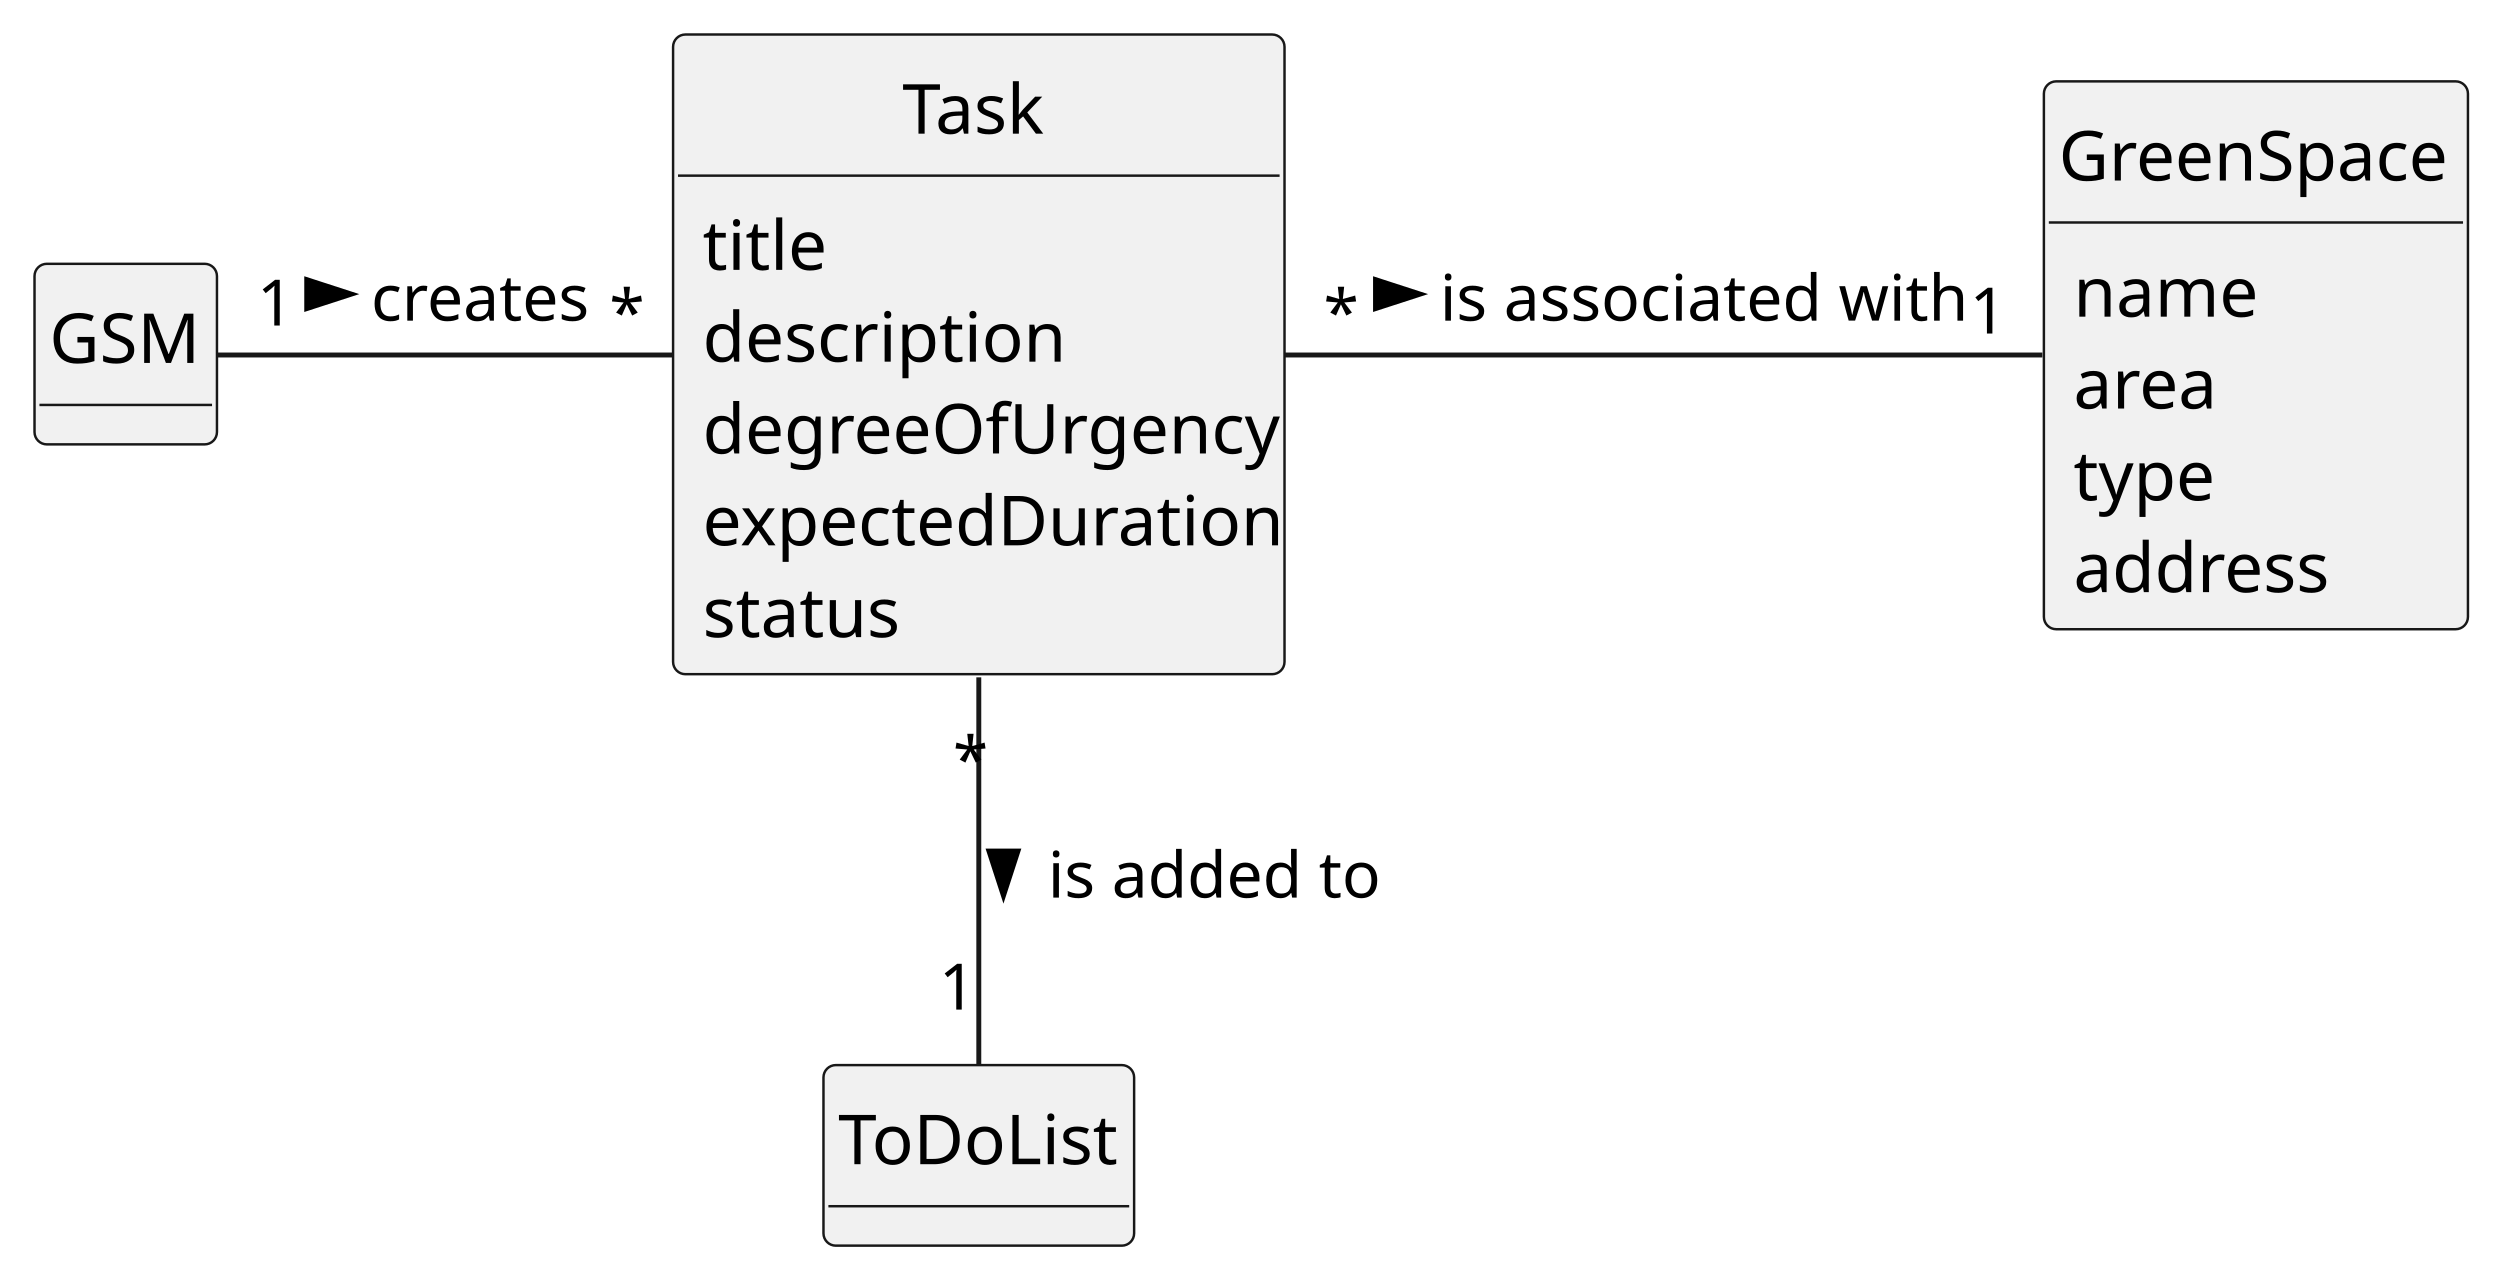
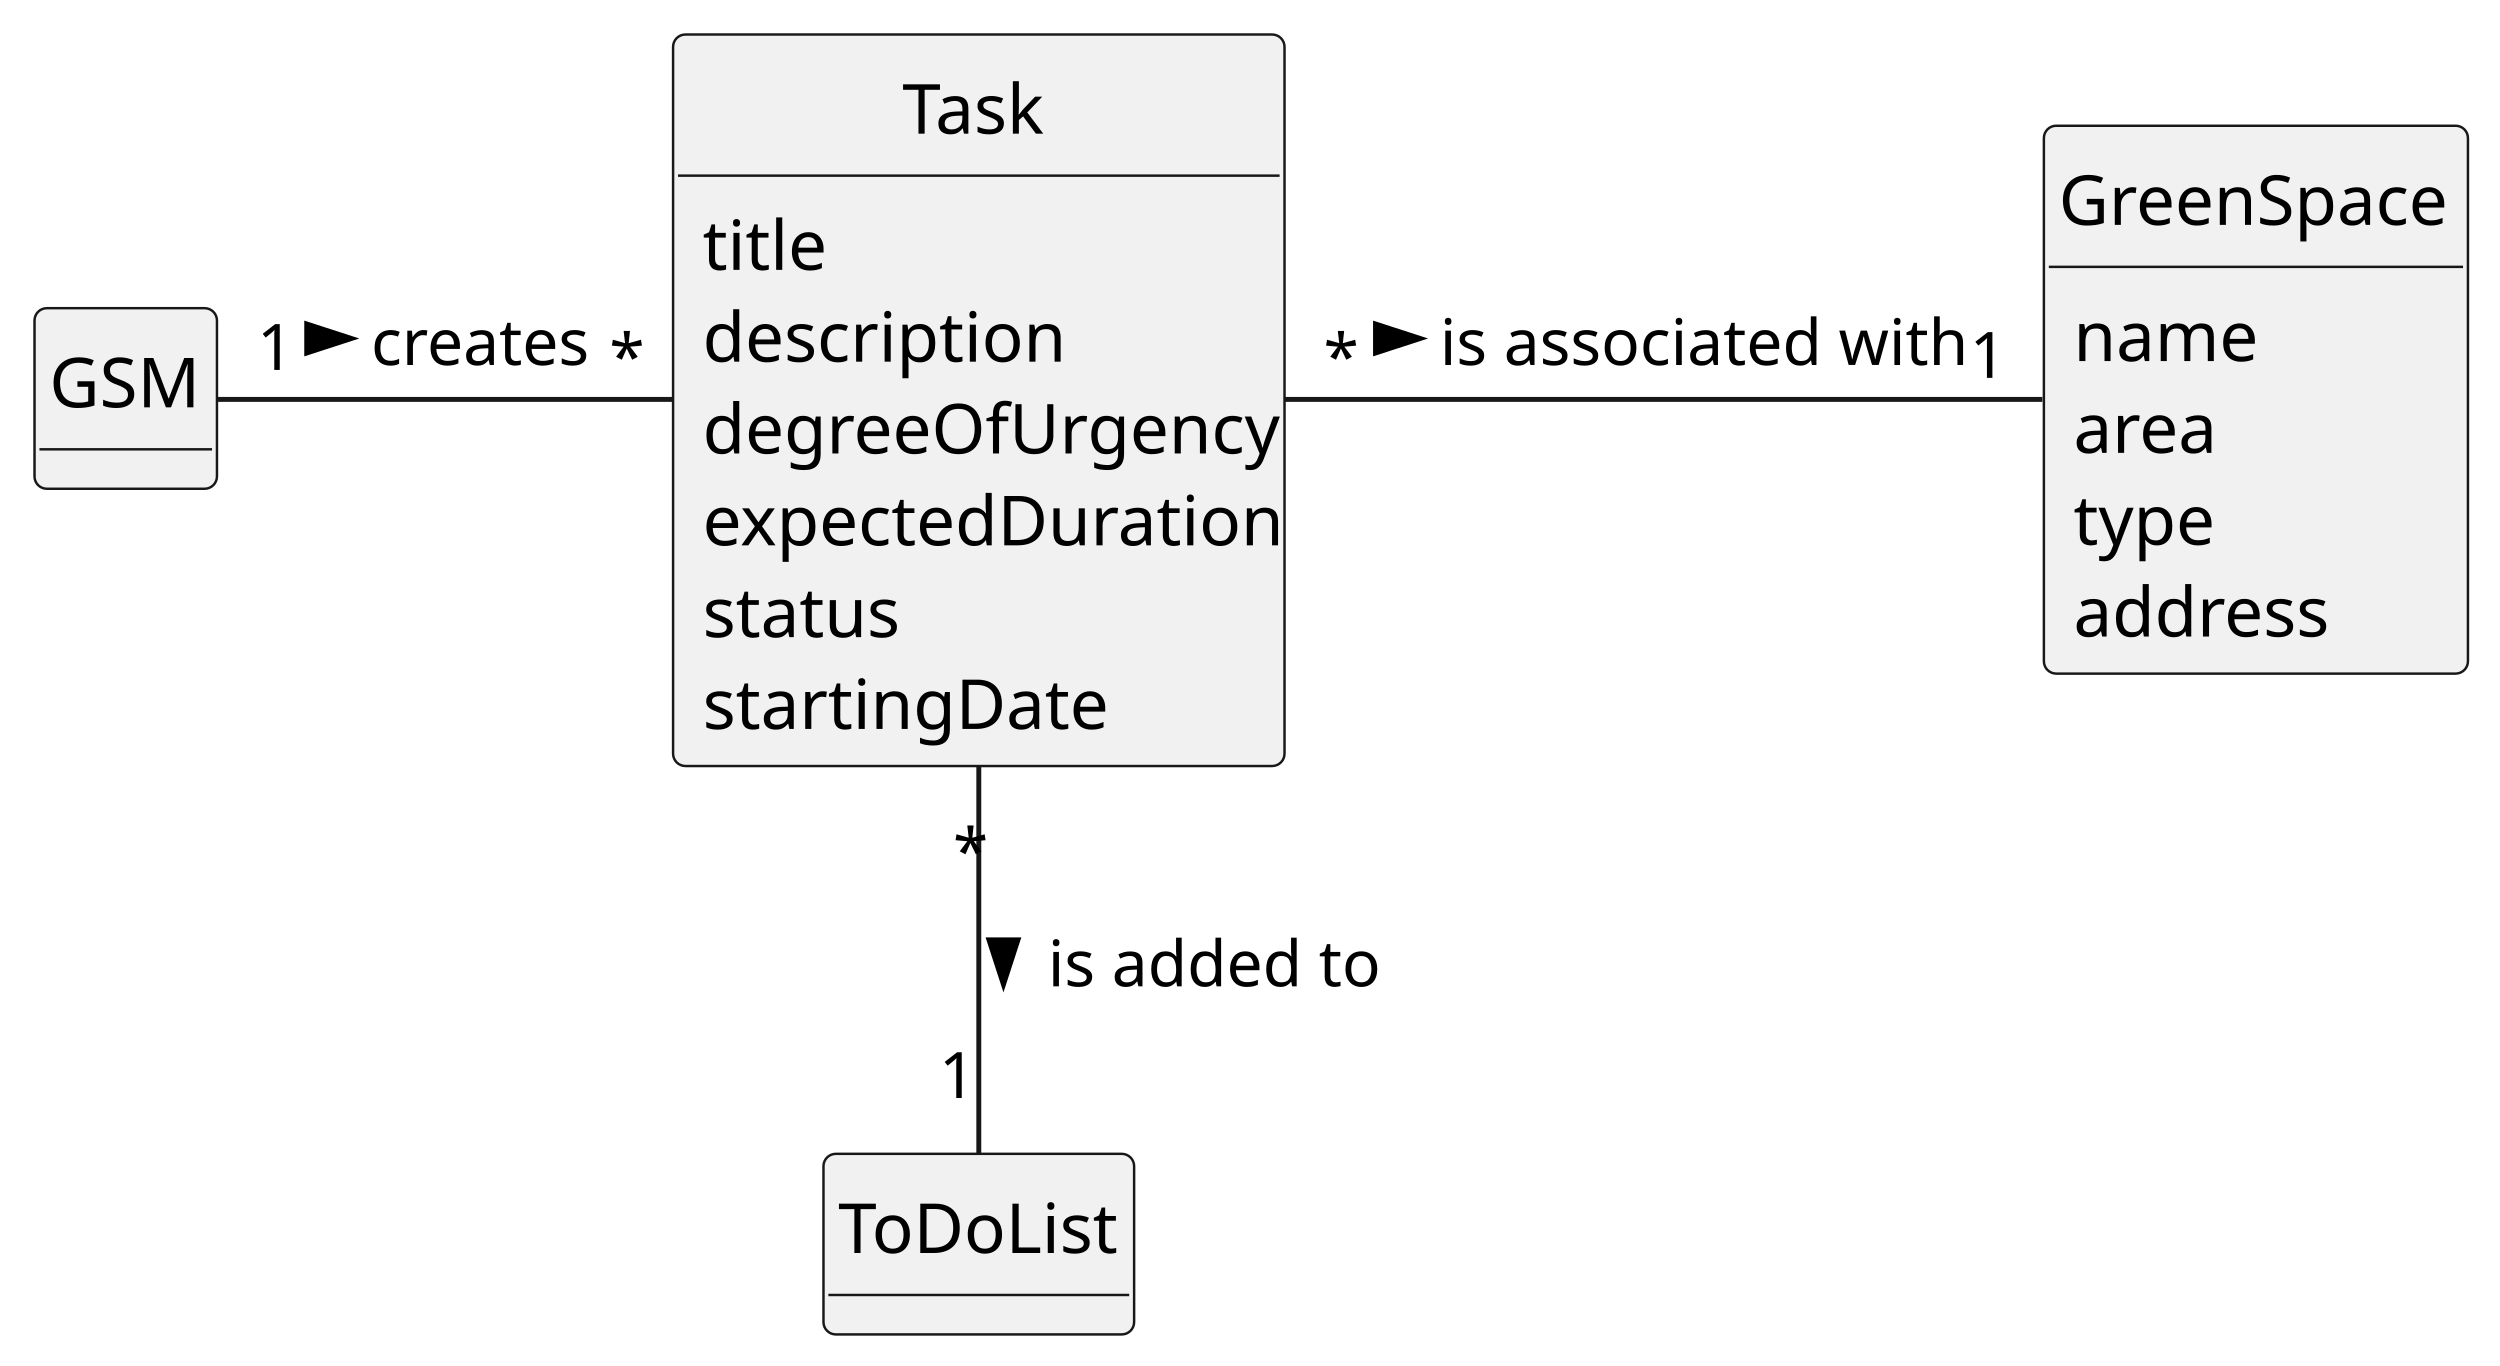
- <svg xmlns="http://www.w3.org/2000/svg" contentStyleType="text/css" height="259px" preserveAspectRatio="none" style="width:507px;height:259px;background:#FFFFFF;" version="1.1" viewBox="0 0 507 259" width="507px" zoomAndPan="magnify">
+ <svg xmlns="http://www.w3.org/2000/svg" contentStyleType="text/css" height="277px" preserveAspectRatio="none" style="width:507px;height:277px;background:#FFFFFF;" version="1.1" viewBox="0 0 507 277" width="507px" zoomAndPan="magnify">
  <defs />
  <g>
    <g id="elem_GSM">
-       <rect codeLine="12" fill="#F1F1F1" height="36.621" id="GSM" rx="2.5" ry="2.5" style="stroke:#181818;stroke-width:0.5;" width="37" x="7" y="53.5" />
-       <text fill="#000000" font-family="sans-serif" font-size="14" lengthAdjust="spacing" textLength="31" x="10" y="73.607">GSM</text>
-       <line style="stroke:#181818;stroke-width:0.5;" x1="8" x2="43" y1="82.121" y2="82.121" />
+       <rect codeLine="12" fill="#F1F1F1" height="36.621" id="GSM" rx="2.5" ry="2.5" style="stroke:#181818;stroke-width:0.5;" width="37" x="7" y="62.5" />
+       <text fill="#000000" font-family="sans-serif" font-size="14" lengthAdjust="spacing" textLength="31" x="10" y="82.607">GSM</text>
+       <line style="stroke:#181818;stroke-width:0.5;" x1="8" x2="43" y1="91.121" y2="91.121" />
    </g>
    <g id="elem_Task">
-       <rect codeLine="15" fill="#F1F1F1" height="129.727" id="Task" rx="2.5" ry="2.5" style="stroke:#181818;stroke-width:0.5;" width="124" x="136.5" y="7" />
+       <rect codeLine="15" fill="#F1F1F1" height="148.348" id="Task" rx="2.5" ry="2.5" style="stroke:#181818;stroke-width:0.5;" width="124" x="136.5" y="7" />
      <text fill="#000000" font-family="sans-serif" font-size="14" lengthAdjust="spacing" textLength="31" x="183" y="27.107">Task</text>
      <line style="stroke:#181818;stroke-width:0.5;" x1="137.5" x2="259.5" y1="35.621" y2="35.621" />
      <text fill="#000000" font-family="sans-serif" font-size="14" lengthAdjust="spacing" textLength="22" x="142.5" y="54.728">title</text>
      <text fill="#000000" font-family="sans-serif" font-size="14" lengthAdjust="spacing" textLength="69" x="142.5" y="73.35">description</text>
      <text fill="#000000" font-family="sans-serif" font-size="14" lengthAdjust="spacing" textLength="112" x="142.5" y="91.971">degreeOfUrgency</text>
      <text fill="#000000" font-family="sans-serif" font-size="14" lengthAdjust="spacing" textLength="111" x="142.5" y="110.592">expectedDuration</text>
      <text fill="#000000" font-family="sans-serif" font-size="14" lengthAdjust="spacing" textLength="38" x="142.5" y="129.213">status</text>
+       <text fill="#000000" font-family="sans-serif" font-size="14" lengthAdjust="spacing" textLength="77" x="142.5" y="147.834">startingDate</text>
    </g>
    <g id="elem_ToDoList">
-       <rect codeLine="23" fill="#F1F1F1" height="36.621" id="ToDoList" rx="2.5" ry="2.5" style="stroke:#181818;stroke-width:0.5;" width="63" x="167" y="216" />
-       <text fill="#000000" font-family="sans-serif" font-size="14" lengthAdjust="spacing" textLength="57" x="170" y="236.107">ToDoList</text>
-       <line style="stroke:#181818;stroke-width:0.5;" x1="168" x2="229" y1="244.621" y2="244.621" />
+       <rect codeLine="24" fill="#F1F1F1" height="36.621" id="ToDoList" rx="2.5" ry="2.5" style="stroke:#181818;stroke-width:0.5;" width="63" x="167" y="234" />
+       <text fill="#000000" font-family="sans-serif" font-size="14" lengthAdjust="spacing" textLength="57" x="170" y="254.107">ToDoList</text>
+       <line style="stroke:#181818;stroke-width:0.5;" x1="168" x2="229" y1="262.621" y2="262.621" />
    </g>
    <g id="elem_GreenSpace">
-       <rect codeLine="26" fill="#F1F1F1" height="111.106" id="GreenSpace" rx="2.5" ry="2.5" style="stroke:#181818;stroke-width:0.5;" width="86" x="414.5" y="16.5" />
-       <text fill="#000000" font-family="sans-serif" font-size="14" lengthAdjust="spacing" textLength="80" x="417.5" y="36.607">GreenSpace</text>
-       <line style="stroke:#181818;stroke-width:0.5;" x1="415.5" x2="499.5" y1="45.121" y2="45.121" />
-       <text fill="#000000" font-family="sans-serif" font-size="14" lengthAdjust="spacing" textLength="35" x="420.5" y="64.228">name</text>
-       <text fill="#000000" font-family="sans-serif" font-size="14" lengthAdjust="spacing" textLength="29" x="420.5" y="82.85">area</text>
-       <text fill="#000000" font-family="sans-serif" font-size="14" lengthAdjust="spacing" textLength="27" x="420.5" y="101.471">type</text>
-       <text fill="#000000" font-family="sans-serif" font-size="14" lengthAdjust="spacing" textLength="51" x="420.5" y="120.092">address</text>
+       <rect codeLine="27" fill="#F1F1F1" height="111.106" id="GreenSpace" rx="2.5" ry="2.5" style="stroke:#181818;stroke-width:0.5;" width="86" x="414.5" y="25.5" />
+       <text fill="#000000" font-family="sans-serif" font-size="14" lengthAdjust="spacing" textLength="80" x="417.5" y="45.607">GreenSpace</text>
+       <line style="stroke:#181818;stroke-width:0.5;" x1="415.5" x2="499.5" y1="54.121" y2="54.121" />
+       <text fill="#000000" font-family="sans-serif" font-size="14" lengthAdjust="spacing" textLength="35" x="420.5" y="73.228">name</text>
+       <text fill="#000000" font-family="sans-serif" font-size="14" lengthAdjust="spacing" textLength="29" x="420.5" y="91.85">area</text>
+       <text fill="#000000" font-family="sans-serif" font-size="14" lengthAdjust="spacing" textLength="27" x="420.5" y="110.471">type</text>
+       <text fill="#000000" font-family="sans-serif" font-size="14" lengthAdjust="spacing" textLength="51" x="420.5" y="129.092">address</text>
    </g>
    <g id="link_GSM_Task">
-       <path codeLine="33" d="M44.01,72 C65.98,72 103.75,72 136.44,72 " fill="none" id="GSM-Task" style="stroke:#181818;stroke-width:1.0;" />
-       <polygon fill="#000000" points="71.25,59.645,62.205,56.707,62.205,62.584,71.25,59.645" style="stroke:#000000;stroke-width:1.0;" />
-       <text fill="#000000" font-family="sans-serif" font-size="13" lengthAdjust="spacing" textLength="43" x="75.25" y="65.028">creates</text>
-       <text fill="#000000" font-family="sans-serif" font-size="13" lengthAdjust="spacing" textLength="7" x="52.126" y="66.017">1</text>
-       <text fill="#000000" font-family="sans-serif" font-size="13" lengthAdjust="spacing" textLength="5" x="123.572" y="68.027">*</text>
+       <path codeLine="34" d="M44.01,81 C65.98,81 103.75,81 136.44,81 " fill="none" id="GSM-Task" style="stroke:#181818;stroke-width:1.0;" />
+       <polygon fill="#000000" points="71.25,68.645,62.205,65.707,62.205,71.584,71.25,68.645" style="stroke:#000000;stroke-width:1.0;" />
+       <text fill="#000000" font-family="sans-serif" font-size="13" lengthAdjust="spacing" textLength="43" x="75.25" y="74.028">creates</text>
+       <text fill="#000000" font-family="sans-serif" font-size="13" lengthAdjust="spacing" textLength="7" x="52.126" y="75.017">1</text>
+       <text fill="#000000" font-family="sans-serif" font-size="13" lengthAdjust="spacing" textLength="5" x="123.572" y="76.989">*</text>
    </g>
    <g id="link_Task_ToDoList">
-       <path codeLine="35" d="M198.5,137.36 C198.5,165.79 198.5,196.99 198.5,215.91 " fill="none" id="Task-ToDoList" style="stroke:#181818;stroke-width:1.0;" />
-       <polygon fill="#000000" points="203.5,181.645,206.439,172.6,200.561,172.6,203.5,181.645" style="stroke:#000000;stroke-width:1.0;" />
-       <text fill="#000000" font-family="sans-serif" font-size="13" lengthAdjust="spacing" textLength="64" x="212.5" y="182.028">is added to</text>
-       <text fill="#000000" font-family="sans-serif" font-size="13" lengthAdjust="spacing" textLength="5" x="193.254" y="158.687">*</text>
-       <text fill="#000000" font-family="sans-serif" font-size="13" lengthAdjust="spacing" textLength="7" x="190.428" y="204.745">1</text>
+       <path codeLine="36" d="M198.5,155.36 C198.5,184.35 198.5,215.15 198.5,233.86 " fill="none" id="Task-ToDoList" style="stroke:#181818;stroke-width:1.0;" />
+       <polygon fill="#000000" points="203.5,199.645,206.439,190.6,200.561,190.6,203.5,199.645" style="stroke:#000000;stroke-width:1.0;" />
+       <text fill="#000000" font-family="sans-serif" font-size="13" lengthAdjust="spacing" textLength="64" x="212.5" y="200.028">is added to</text>
+       <text fill="#000000" font-family="sans-serif" font-size="13" lengthAdjust="spacing" textLength="5" x="193.262" y="177.283">*</text>
+       <text fill="#000000" font-family="sans-serif" font-size="13" lengthAdjust="spacing" textLength="7" x="190.428" y="222.679">1</text>
    </g>
    <g id="link_Task_GreenSpace">
-       <path codeLine="37" d="M260.54,72 C307.98,72 372.18,72 414.2,72 " fill="none" id="Task-GreenSpace" style="stroke:#181818;stroke-width:1.0;" />
-       <polygon fill="#000000" points="288,59.645,278.955,56.707,278.955,62.584,288,59.645" style="stroke:#000000;stroke-width:1.0;" />
-       <text fill="#000000" font-family="sans-serif" font-size="13" lengthAdjust="spacing" textLength="104" x="292" y="65.028">is associated with</text>
-       <text fill="#000000" font-family="sans-serif" font-size="13" lengthAdjust="spacing" textLength="5" x="268.406" y="68.027">*</text>
-       <text fill="#000000" font-family="sans-serif" font-size="13" lengthAdjust="spacing" textLength="7" x="399.449" y="67.636">1</text>
+       <path codeLine="38" d="M260.54,81 C307.98,81 372.18,81 414.2,81 " fill="none" id="Task-GreenSpace" style="stroke:#181818;stroke-width:1.0;" />
+       <polygon fill="#000000" points="288,68.645,278.955,65.707,278.955,71.584,288,68.645" style="stroke:#000000;stroke-width:1.0;" />
+       <text fill="#000000" font-family="sans-serif" font-size="13" lengthAdjust="spacing" textLength="104" x="292" y="74.028">is associated with</text>
+       <text fill="#000000" font-family="sans-serif" font-size="13" lengthAdjust="spacing" textLength="5" x="268.406" y="76.989">*</text>
+       <text fill="#000000" font-family="sans-serif" font-size="13" lengthAdjust="spacing" textLength="7" x="399.449" y="76.636">1</text>
    </g>
  </g>
</svg>
